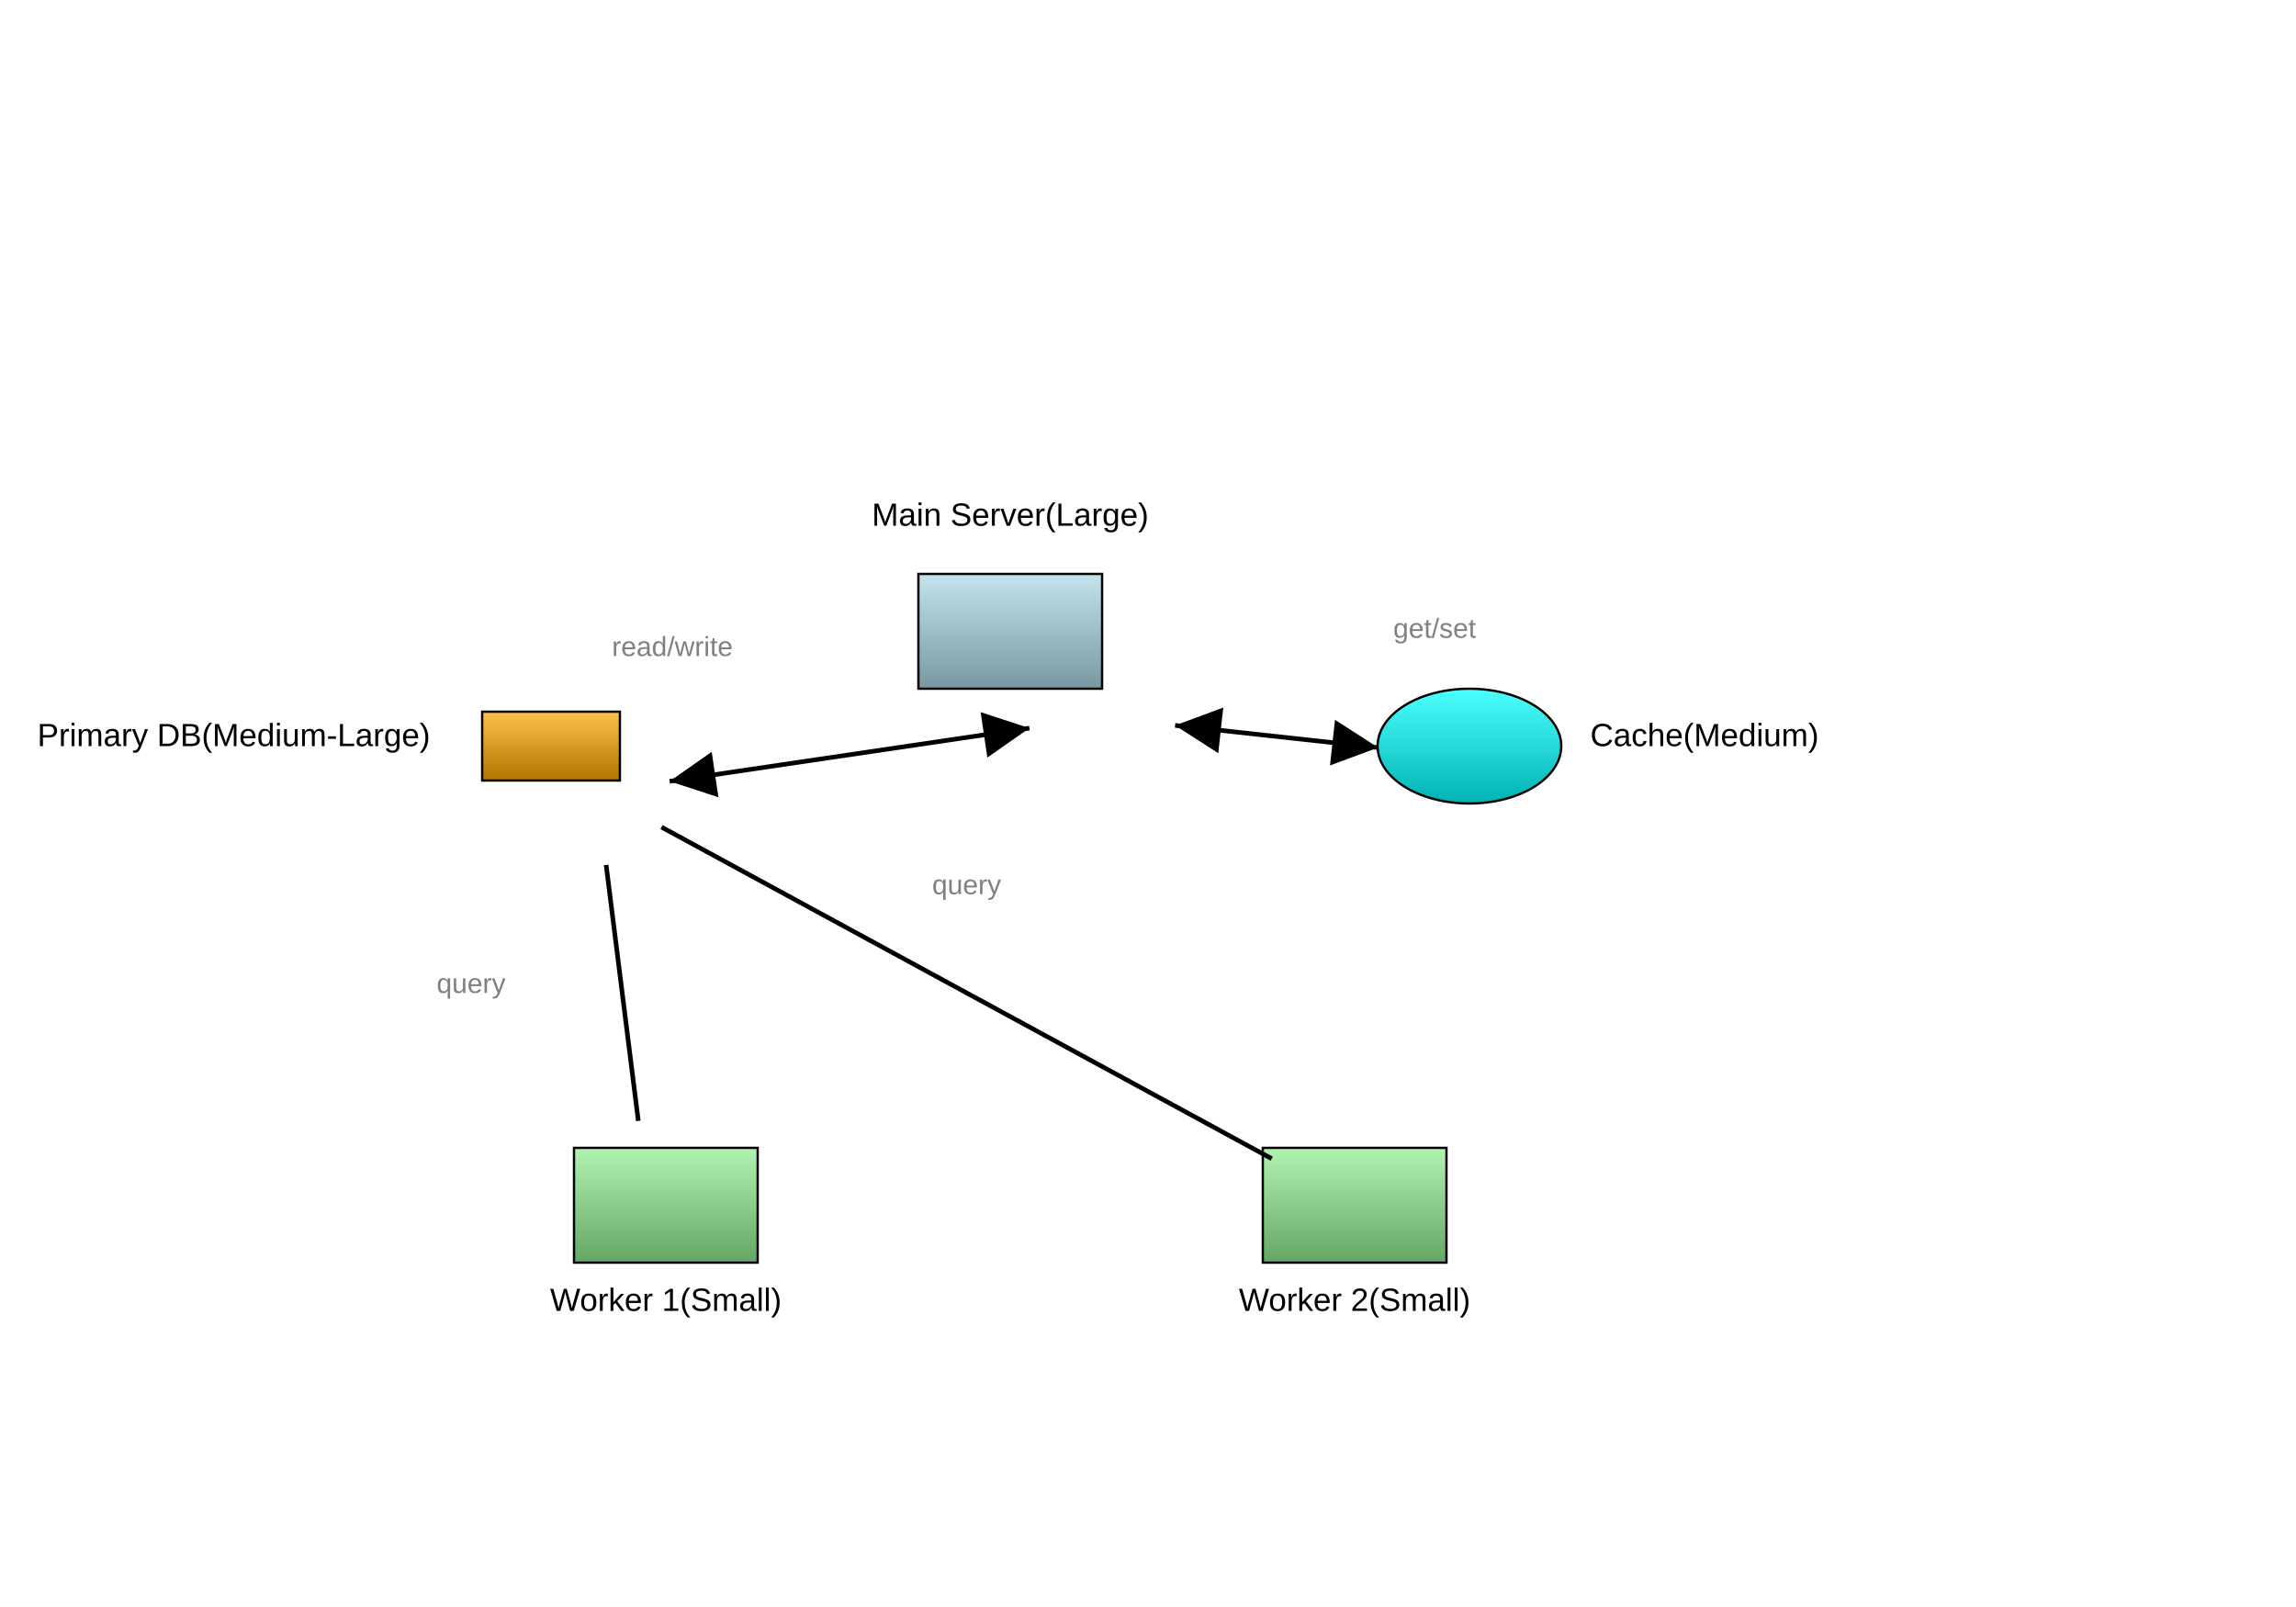
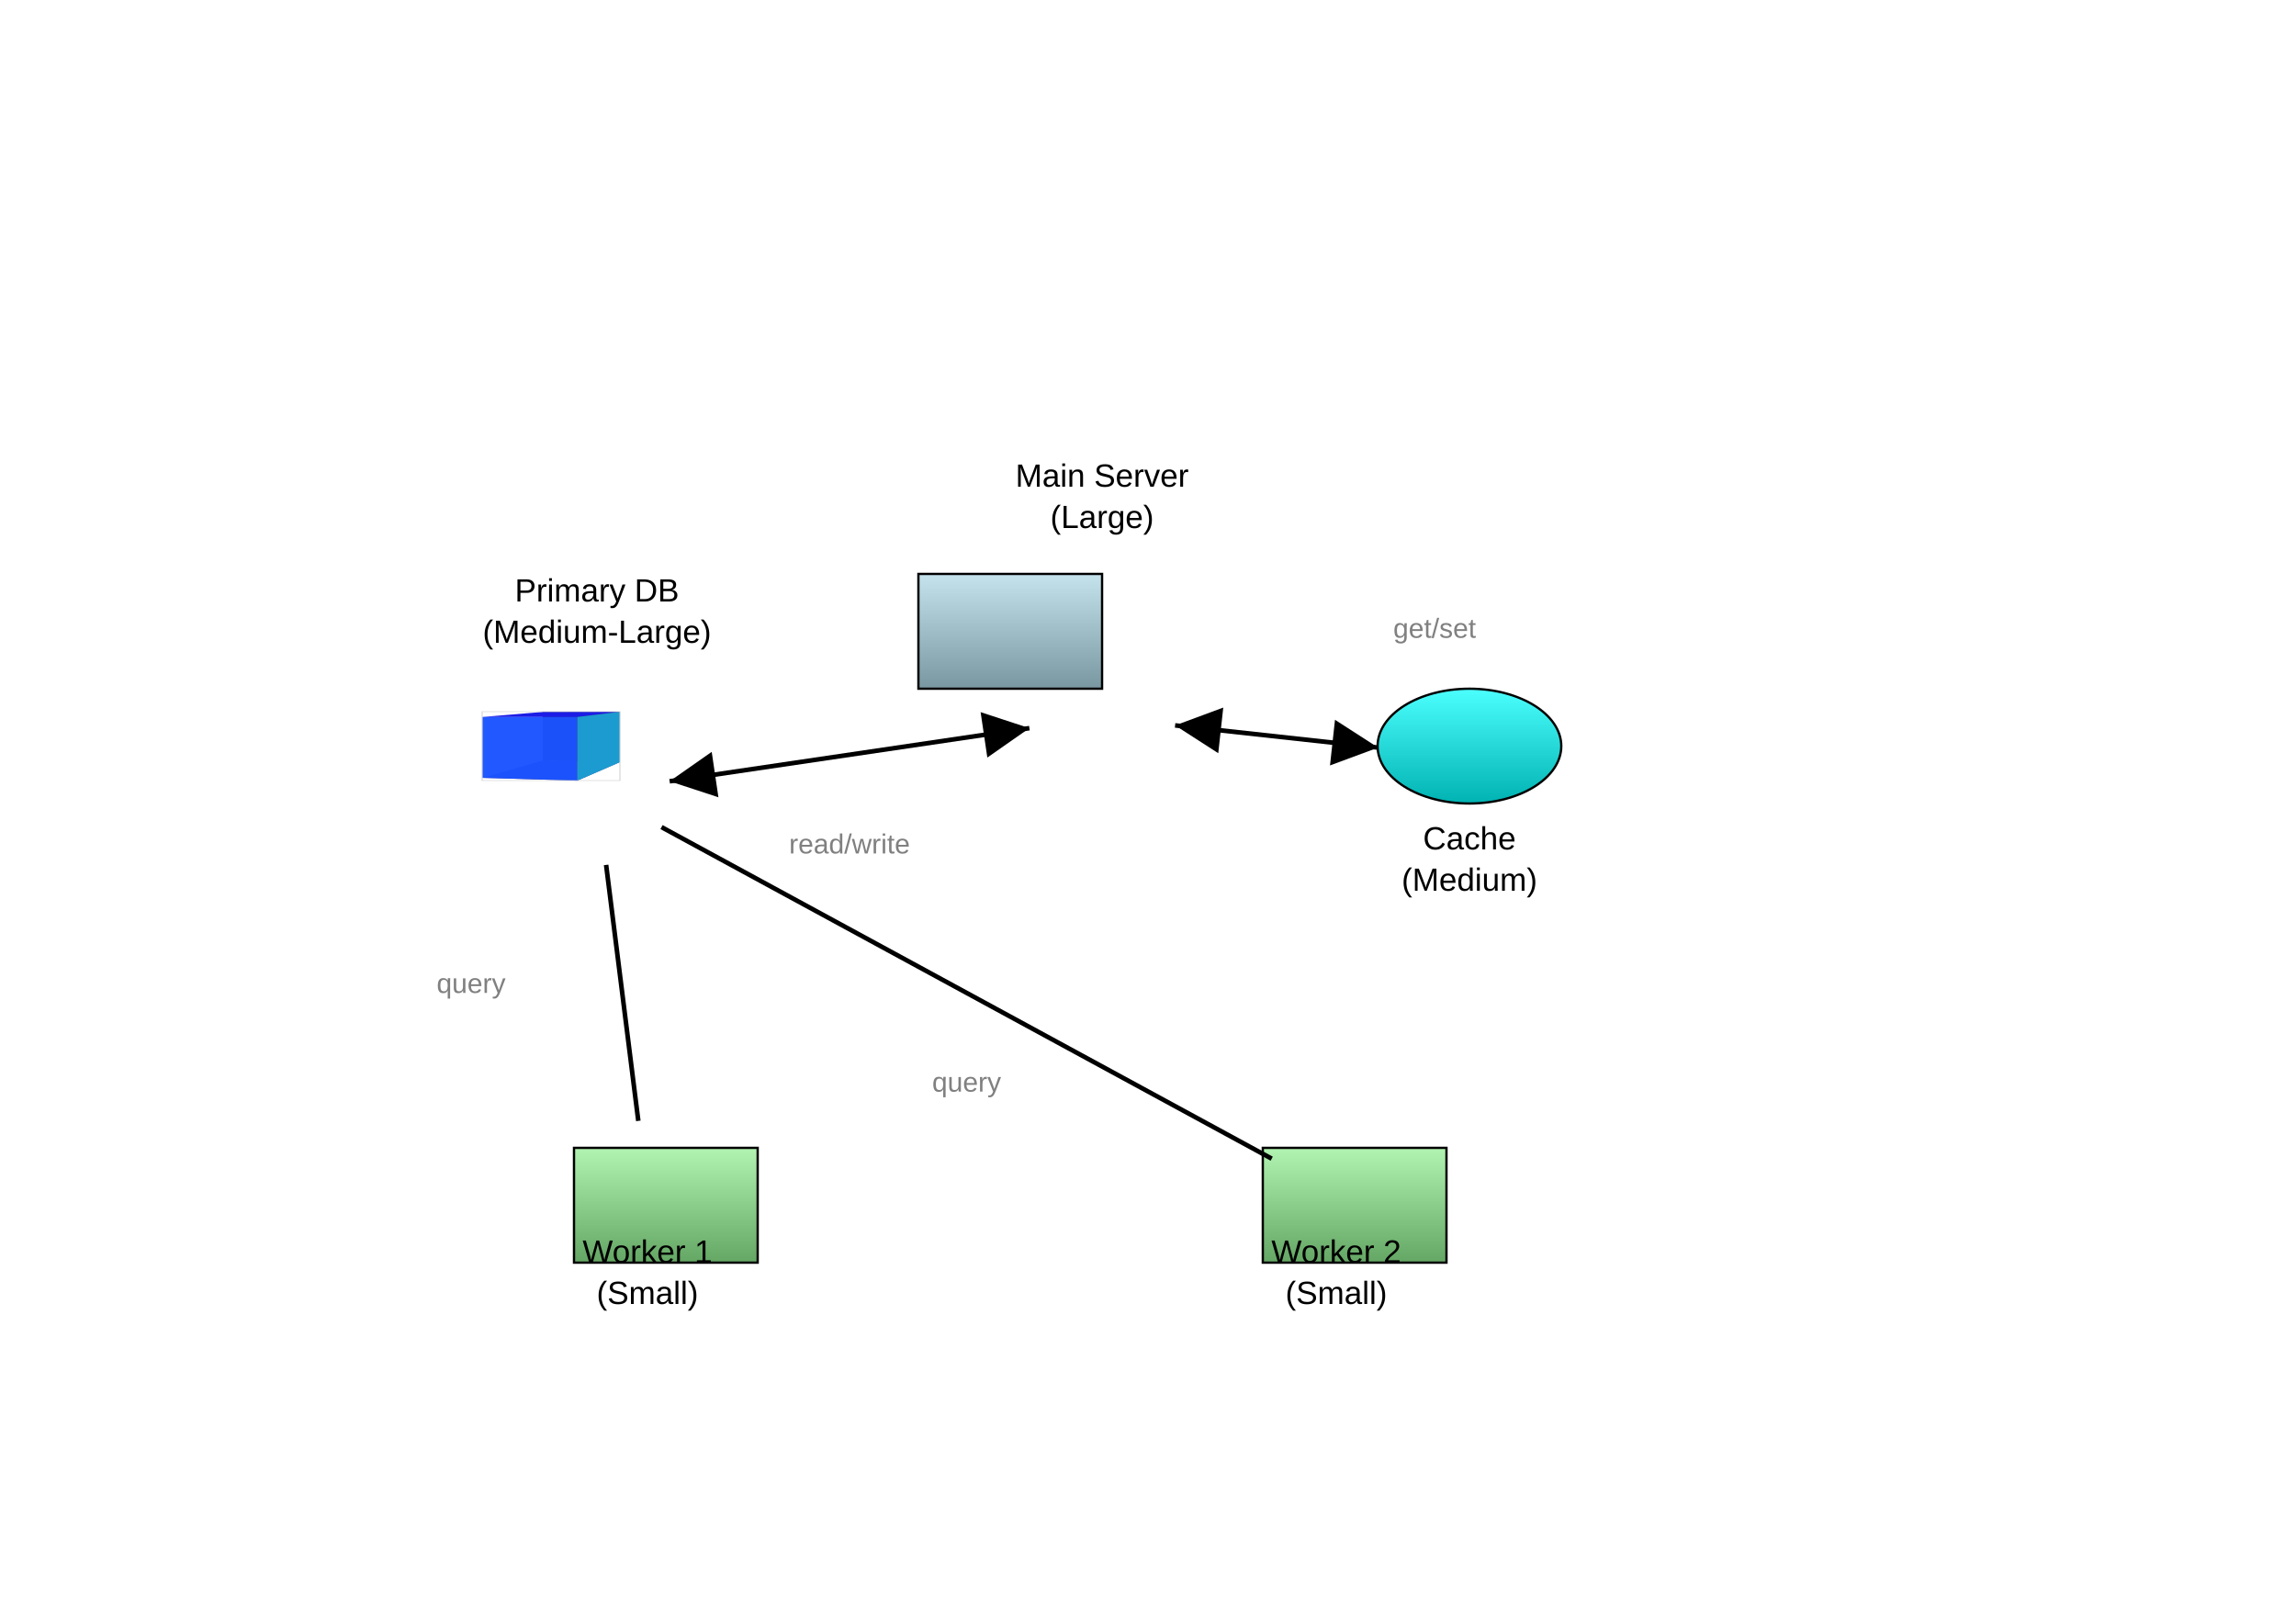
<svg xmlns="http://www.w3.org/2000/svg" baseProfile="full" height="700" version="1.1" viewBox="0,0,1000,700" width="1000">
  <defs>
    <marker id="arrow-end" markerHeight="10" markerWidth="10" orient="auto" refX="10" refY="5">
      <path d="M 0 0 L 10 5 L 0 10 z" fill="black" />
    </marker>
    <marker id="arrow-start" markerHeight="10" markerWidth="10" orient="auto" refX="0" refY="5">
      <path d="M 10 0 L 0 5 L 10 10 z" fill="black" />
    </marker>
    <linearGradient id="gradient-main-server" x1="0%" x2="0%" y1="0%" y2="100%">
      <stop offset="0%" stop-color="#c5e3ed" />
      <stop offset="100%" stop-color="#7997a1" />
    </linearGradient>
    <linearGradient id="gradient-db-primary" x1="0%" x2="0%" y1="0%" y2="100%">
      <stop offset="0%" stop-color="#ffc04c" />
      <stop offset="100%" stop-color="#b27300" />
    </linearGradient>
    <linearGradient id="gradient-cache" x1="0%" x2="0%" y1="0%" y2="100%">
      <stop offset="0%" stop-color="#4cffff" />
      <stop offset="100%" stop-color="#00b2b2" />
    </linearGradient>
    <linearGradient id="gradient-worker-1" x1="0%" x2="0%" y1="0%" y2="100%">
      <stop offset="0%" stop-color="#b1f3b1" />
      <stop offset="100%" stop-color="#64a664" />
    </linearGradient>
    <linearGradient id="gradient-worker-2" x1="0%" x2="0%" y1="0%" y2="100%">
      <stop offset="0%" stop-color="#b1f3b1" />
      <stop offset="100%" stop-color="#64a664" />
    </linearGradient>
  </defs>
  <rect fill="url(#gradient-main-server)" height="50" stroke="black" width="80" x="400" y="250" />
-   <rect fill="url(#gradient-db-primary)" height="30.0" stroke="black" width="60.0" x="210.0" y="310.0" />
+   <g id="db-primary">
+     <g transform="translate(210.0,310.0) scale(1.204819,0.6928406) translate(-0.9,-1.4)">
+       <path d="M 22.754,32.117 0.945,43 V 4.729 L 22.754,1.57 Z" fill="#e9e9ff" stroke="none" />
+       <path d="M 50.713,33.121 V 1.463 L 22.754,1.57 V 32.117 Z" fill="#353564" stroke="none" />
+       <path d="M 50.713,33.121 35.296,44.771 0.945,43 22.754,32.117 Z" fill="#4d4d9f" stroke="none" />
+       <path d="M 50.713,1.463 35.296,4.738 0.945,4.729 22.754,1.57 Z" fill="#1c1ce6" opacity="1" stroke="none" />
+       <path d="M 35.296,44.771 V 4.738 L 0.945,4.729 V 43 Z" fill="#1a52ff" opacity="0.96" stroke="none" />
+       <path d="M 50.713,33.121 35.296,44.771 V 4.738 L 50.713,1.463 Z" fill="#1c9bd0" stroke="none" />
+       <rect fill="none" height="43.3" opacity="0.67" stroke="#cbcbcb" stroke-width="0.48" width="49.8" x="0.9" y="1.4" />
+     </g>
+   </g>
  <ellipse cx="640.0" cy="325.0" fill="url(#gradient-cache)" rx="40.0" ry="25.0" stroke="black" />
  <rect fill="url(#gradient-worker-1)" height="50" stroke="black" width="80" x="250" y="500" />
  <rect fill="url(#gradient-worker-2)" height="50" stroke="black" width="80" x="550" y="500" />
  <line marker-end="url(#arrow-end)" marker-start="url(#arrow-start)" stroke="black" stroke-width="2" x1="448.344" x2="291.656" y1="317.177" y2="340.323" />
  <line marker-end="url(#arrow-end)" marker-start="url(#arrow-start)" stroke="black" stroke-width="2" x1="511.81" x2="600.237" y1="315.979" y2="325.651" />
  <line stroke="black" stroke-width="2" x1="278.009" x2="263.991" y1="488.25" y2="376.75" />
  <line stroke="black" stroke-width="2" x1="553.884" x2="288.116" y1="504.72" y2="360.28" />
-   <text fill="black" font-family="Arial, sans-serif" font-size="14px" text-anchor="middle" x="440.0" y="229.0">Main Server
- (Large)</text>
-   <text fill="black" font-family="Arial, sans-serif" font-size="14px" text-anchor="end" x="187.4" y="325.0">Primary DB
- (Medium-Large)</text>
-   <text fill="black" font-family="Arial, sans-serif" font-size="14px" text-anchor="start" x="692.6" y="325.0">Cache
- (Medium)</text>
-   <text fill="black" font-family="Arial, sans-serif" font-size="14px" text-anchor="middle" x="290.0" y="571.0">Worker 1
- (Small)</text>
-   <text fill="black" font-family="Arial, sans-serif" font-size="14px" text-anchor="middle" x="590.0" y="571.0">Worker 2
- (Small)</text>
-   <text fill="gray" font-family="Arial, sans-serif" font-size="12px" text-anchor="end" x="319.2" y="285.75">read/write</text>
+   <text fill="black" font-family="Arial, sans-serif" font-size="14px" text-anchor="middle" x="480.0" y="212">Main Server</text>
+   <text fill="black" font-family="Arial, sans-serif" font-size="14px" text-anchor="middle" x="480.0" y="230">(Large)</text>
+   <text fill="black" font-family="Arial, sans-serif" font-size="14px" text-anchor="middle" x="260.0" y="262">Primary DB</text>
+   <text fill="black" font-family="Arial, sans-serif" font-size="14px" text-anchor="middle" x="260.0" y="280">(Medium-Large)</text>
+   <text fill="black" font-family="Arial, sans-serif" font-size="14px" text-anchor="middle" x="640.0" y="370.0">Cache</text>
+   <text fill="black" font-family="Arial, sans-serif" font-size="14px" text-anchor="middle" x="640.0" y="388.0">(Medium)</text>
+   <text fill="black" font-family="Arial, sans-serif" font-size="14px" text-anchor="middle" x="282.0" y="550.0">Worker 1</text>
+   <text fill="black" font-family="Arial, sans-serif" font-size="14px" text-anchor="middle" x="282.0" y="568.0">(Small)</text>
+   <text fill="black" font-family="Arial, sans-serif" font-size="14px" text-anchor="middle" x="582.0" y="550.0">Worker 2</text>
+   <text fill="black" font-family="Arial, sans-serif" font-size="14px" text-anchor="middle" x="582.0" y="568.0">(Small)</text>
+   <text fill="gray" font-family="Arial, sans-serif" font-size="12px" text-anchor="middle" x="370.0" y="371.75">read/write</text>
  <text fill="gray" font-family="Arial, sans-serif" font-size="12px" text-anchor="start" x="606.824" y="277.815">get/set</text>
  <text fill="gray" font-family="Arial, sans-serif" font-size="12px" text-anchor="end" x="220.2" y="432.5">query</text>
-   <text fill="gray" font-family="Arial, sans-serif" font-size="12px" text-anchor="middle" x="421.0" y="389.5">query</text>
+   <text fill="gray" font-family="Arial, sans-serif" font-size="12px" text-anchor="middle" x="421.0" y="475.5">query</text>
</svg>
